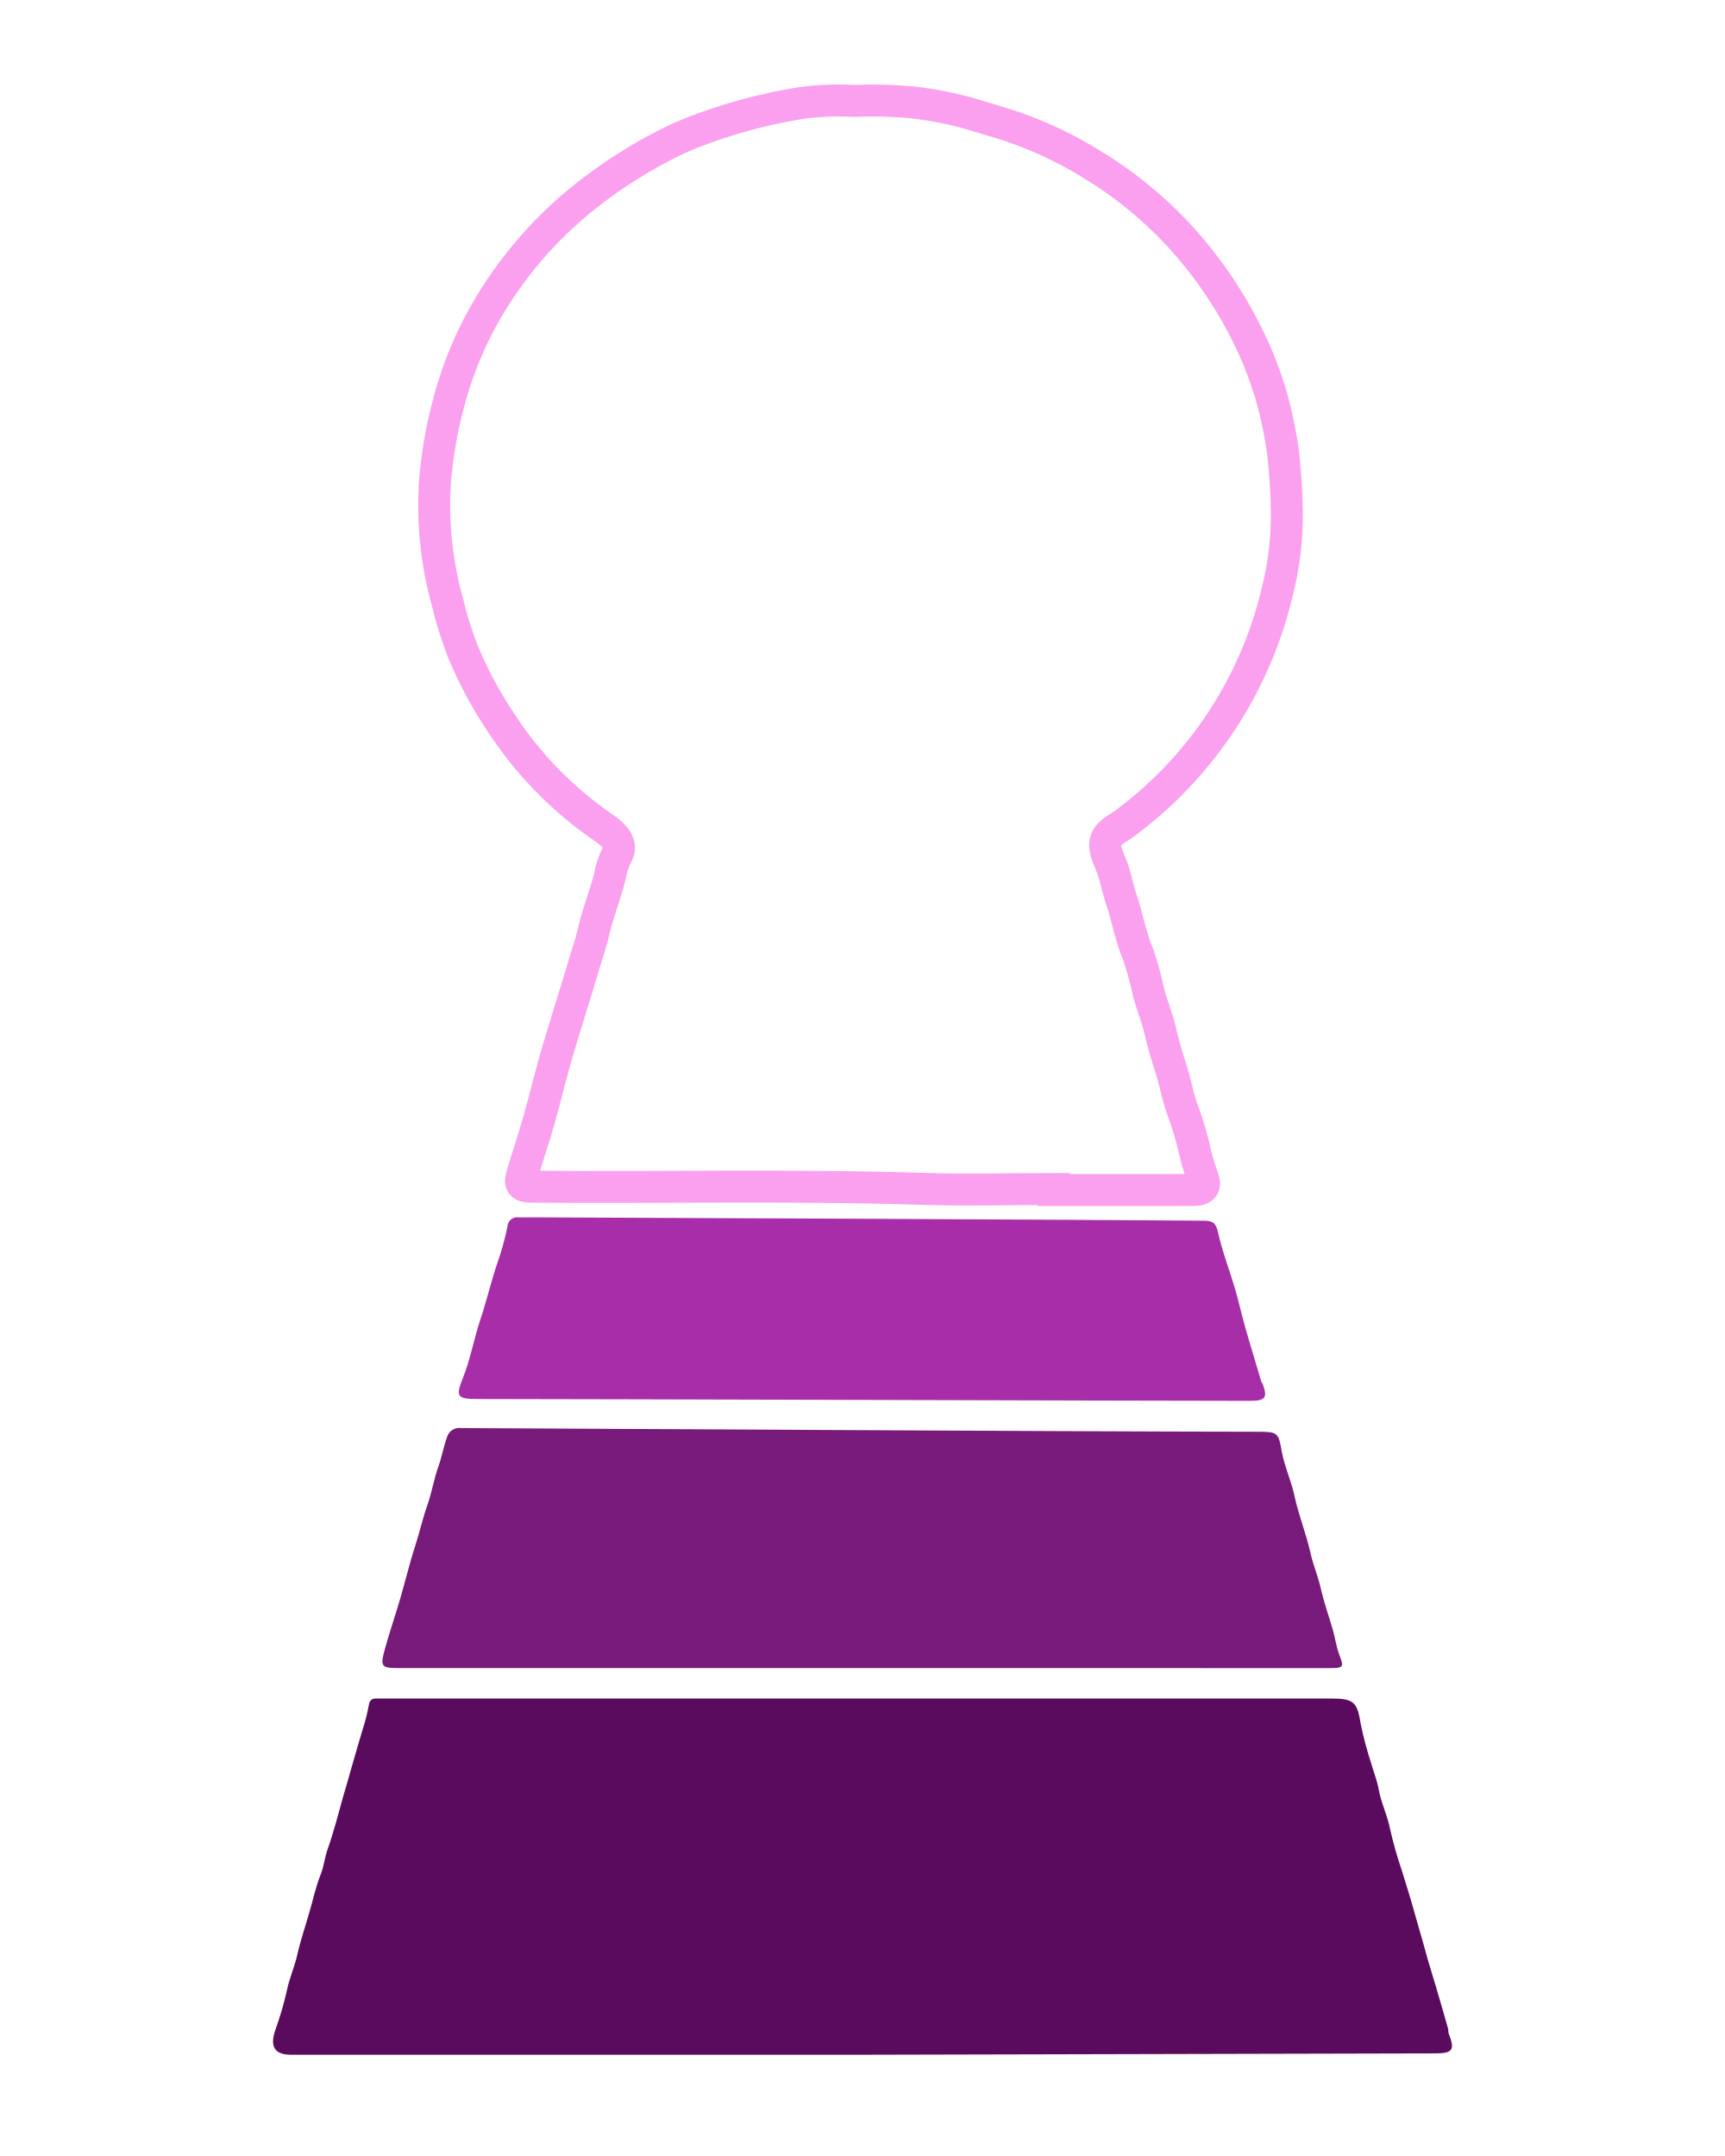
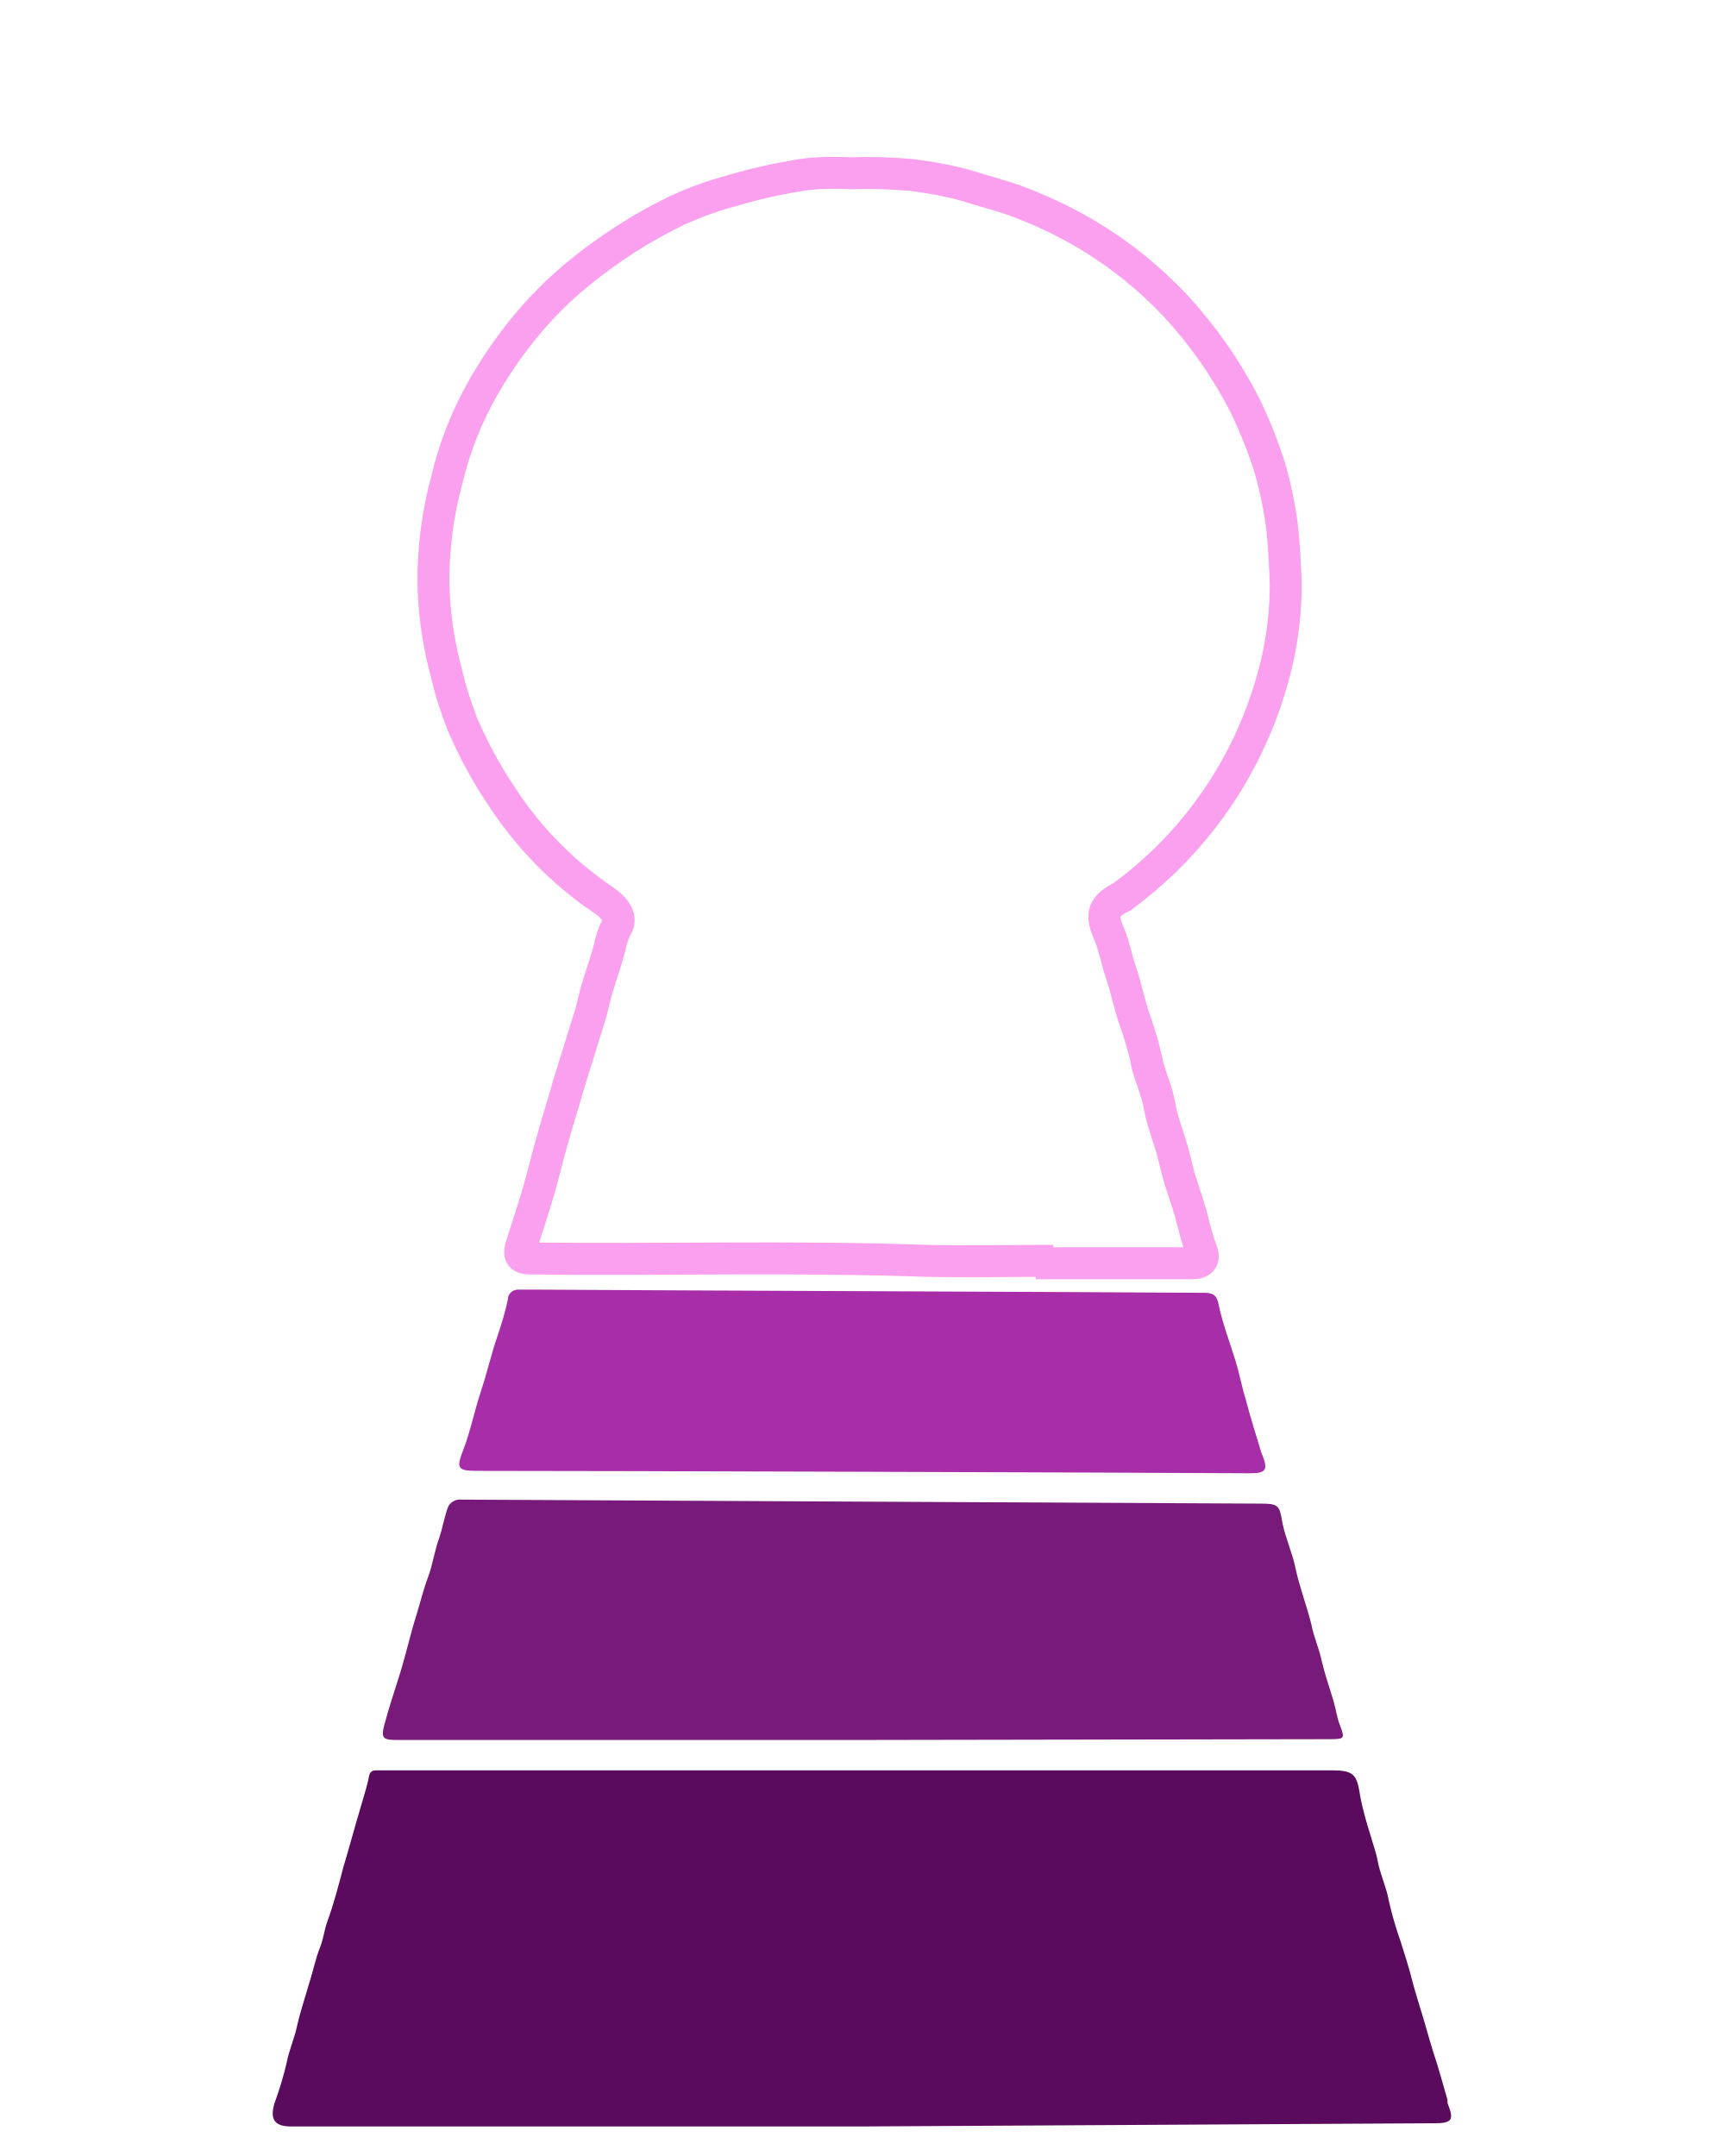
- <svg xmlns="http://www.w3.org/2000/svg" id="Layer_1" data-name="Layer 1" viewBox="0 0 216 270">
-   <defs>
-     <style>.cls-1{fill:none;stroke:#fb9fef;stroke-miterlimit:10;stroke-width:4px;}.cls-2{fill:#5a0b5e;}.cls-3{fill:#771a7a;}.cls-4{fill:#a82da8;}</style>
-   </defs>
-   <path class="cls-1" d="M131.94,148.9c-5.29,0-10.58.15-15.87,0-16.52-.55-33-.15-49.58-.29-1.21,0-1.43-.42-1.15-1.34.69-2.32,1.48-4.63,2.15-7s1.22-4.7,1.87-7c.61-2.18,1.29-4.34,1.94-6.51.49-1.6,1-3.18,1.48-4.79.49-1.82,1.17-3.61,1.58-5.43.53-2.3,1.44-4.48,2-6.76a9.41,9.41,0,0,1,.9-2.73c.67-1.14,0-2.28-1.81-3.48A47.06,47.06,0,0,1,62.86,90.68a50.79,50.79,0,0,1-4.86-9,47.41,47.41,0,0,1-2-6.38,45,45,0,0,1-1.53-15,54.11,54.11,0,0,1,1.49-9,47,47,0,0,1,4.81-12.14A51.26,51.26,0,0,1,72.55,25.19,60.2,60.2,0,0,1,85,17.31a57.85,57.85,0,0,1,6.73-2.44,66.55,66.55,0,0,1,8.8-2,35,35,0,0,1,6.33-.23,54.37,54.37,0,0,1,7.34.18,43.92,43.92,0,0,1,7.21,1.4c1.87.59,3.77,1.09,5.64,1.74a48.79,48.79,0,0,1,9.53,4.54,50.34,50.34,0,0,1,10.86,8.77A53.43,53.43,0,0,1,156,41.57a46.89,46.89,0,0,1,3.26,8.27,52,52,0,0,1,1.4,6.83,74.49,74.49,0,0,1,.47,7.45,38.5,38.5,0,0,1-1.25,10.21A50.52,50.52,0,0,1,141,103c-.25.18-.49.37-.76.53C138.1,104.77,138,105.7,139,108c.65,1.44.87,3.06,1.39,4.57.8,2.31,1.16,4.72,2.14,7a40,40,0,0,1,1.32,4.86c.48,1.69,1.16,3.33,1.52,5s.89,3.26,1.39,4.86.78,3.41,1.45,5.07a37.13,37.13,0,0,1,1.35,4.58,26.53,26.53,0,0,0,1,3.42c.47,1.2.15,1.67-1.17,1.67H131.94Z" />
-   <path class="cls-2" d="M108,257.32c-23.85,0-47.71,0-71.56,0-2.17,0-2.61-1.13-2-3a40.1,40.1,0,0,0,1.47-5c.31-1.56,1-3.05,1.34-4.62.4-1.78,1-3.51,1.5-5.26.45-1.54.78-3.12,1.37-4.61.42-1,.52-2.15.89-3.21.79-2.23,1.37-4.52,2-6.78.3-1,.6-2,.89-3.08.51-1.75,1-3.49,1.53-5.25a23.66,23.66,0,0,0,.76-3c.11-.68.45-.82,1.05-.8H166.74c2.79,0,3.22.47,3.64,3.15a43.55,43.55,0,0,0,1.33,5c.29,1.07.73,2.11.92,3.19.3,1.73,1.11,3.3,1.43,5a52,52,0,0,0,1.49,5.25c.47,1.58,1,3.15,1.43,4.73s1,3.43,1.46,5.14.94,3.16,1.4,4.74,1,3.41,1.48,5.12c.06.22,0,.47.1.68.78,2,.49,2.44-1.71,2.44Z" />
-   <path class="cls-3" d="M108,208.89H49.66c-1.74,0-2-.22-1.62-1.8.6-2.32,1.41-4.6,2.08-6.91s1.21-4.57,1.94-6.82c.52-1.61.88-3.26,1.45-4.86s.82-3.29,1.4-4.9c.42-1.17.62-2.4,1.05-3.58a1.6,1.6,0,0,1,1.78-1.18c3.22,0,76,.44,99.76.46,2.5,0,2.59.11,3,2.48.35,1.88,1.18,3.65,1.58,5.51.52,2.41,1.44,4.7,2,7.11.33,1.57,1,3.07,1.33,4.64.41,1.73,1,3.41,1.5,5.12.28,1,.41,2,.77,3,.63,1.64.6,1.74-1.26,1.74Z" />
-   <path class="cls-4" d="M59.77,175.2c-2.55,0-2.74-.31-1.8-2.65s1.37-4.89,2.18-7.3,1.32-4.69,2.1-7a33.81,33.81,0,0,0,1.29-4.63,1.22,1.22,0,0,1,1.4-1.17h1.73c14.33.05,70.37.3,84.06.42,1.2,0,1.55.35,1.8,1.5.52,2.37,1.42,4.66,2.11,7,.48,1.63.83,3.28,1.3,4.91.64,2.26,1.34,4.5,2,6.75,0,.09.12.15.15.23.67,1.76.38,2.17-1.55,2.17C140.39,175.42,75.88,175.21,59.77,175.2Z" />
+ <svg xmlns="http://www.w3.org/2000/svg" version="1.1" id="Layer_1" x="0px" y="0px" viewBox="0 0 216 270" style="enable-background:new 0 0 216 270;" xml:space="preserve">
+   <style type="text/css">
+ 	.st0{fill:none;stroke:#FB9FEF;stroke-width:4;stroke-miterlimit:10;}
+ 	.st1{fill:#5A0B5E;}
+ 	.st2{fill:#771A7A;}
+ 	.st3{fill:#A82DA8;}
+ </style>
+   <path class="st0" d="M131.9,157.9c-5.3,0-10.6,0.1-15.9,0c-16.5-0.6-33-0.1-49.6-0.3c-1.2,0-1.4-0.4-1.2-1.3c0.7-2.3,1.5-4.6,2.2-7  s1.2-4.7,1.9-7c0.6-2.2,1.3-4.3,1.9-6.5c0.5-1.6,1-3.2,1.5-4.8c0.5-1.8,1.2-3.6,1.6-5.4c0.5-2.3,1.4-4.5,2-6.8  c0.2-1,0.5-1.9,0.9-2.7c0.7-1.1,0-2.3-1.8-3.5c-5-3.4-9.3-7.8-12.6-12.9c-1.9-2.8-3.5-5.8-4.9-9c-0.8-2.1-1.5-4.2-2-6.4  c-1.3-4.9-1.9-9.9-1.5-15c0.2-3,0.7-6,1.5-9c1-4.3,2.6-8.3,4.8-12.1c3.1-5.3,7-10.1,11.8-14c3.8-3.1,8-5.8,12.4-7.9  c2.2-1,4.4-1.8,6.7-2.4c2.9-0.9,5.8-1.5,8.8-2c2.1-0.3,4.2-0.3,6.3-0.2c2.4-0.1,4.9,0,7.3,0.2c2.4,0.3,4.8,0.7,7.2,1.4  c1.9,0.6,3.8,1.1,5.6,1.7c3.3,1.2,6.5,2.7,9.5,4.5c4,2.4,7.7,5.4,10.9,8.8c3.4,3.7,6.3,7.8,8.6,12.3c1.3,2.6,2.4,5.4,3.3,8.3  c0.6,2.2,1.1,4.5,1.4,6.8c0.3,2.5,0.4,5,0.5,7.4c0,3.4-0.4,6.9-1.2,10.2c-2.8,11.5-9.4,21.6-18.9,28.7c-0.2,0.2-0.5,0.4-0.8,0.5  c-2.1,1.2-2.2,2.2-1.2,4.5c0.6,1.4,0.9,3.1,1.4,4.6c0.8,2.3,1.2,4.7,2.1,7c0.5,1.6,1,3.2,1.3,4.9c0.5,1.7,1.2,3.3,1.5,5  s0.9,3.3,1.4,4.9s0.8,3.4,1.4,5.1c0.5,1.5,1,3,1.4,4.6c0.3,1.2,0.6,2.3,1,3.4c0.5,1.2,0.1,1.7-1.2,1.7h-17.5V157.9z" />
+   <path class="st1" d="M108,266.3c-23.8,0-47.7,0-71.6,0c-2.2,0-2.6-1.1-2-3c0.6-1.6,1.1-3.3,1.5-5c0.3-1.6,1-3.1,1.3-4.6  c0.4-1.8,1-3.5,1.5-5.3c0.5-1.5,0.8-3.1,1.4-4.6c0.4-1,0.5-2.1,0.9-3.2c0.8-2.2,1.4-4.5,2-6.8c0.3-1,0.6-2,0.9-3.1  c0.5-1.8,1-3.5,1.5-5.2c0.3-1,0.6-2,0.8-3c0.1-0.7,0.5-0.8,1-0.8h119.5c2.8,0,3.2,0.5,3.6,3.1c0.3,1.7,0.8,3.4,1.3,5  c0.3,1.1,0.7,2.1,0.9,3.2c0.3,1.7,1.1,3.3,1.4,5c0.4,1.8,0.9,3.5,1.5,5.2c0.5,1.6,1,3.1,1.4,4.7s1,3.4,1.5,5.1s0.9,3.2,1.4,4.7  s1,3.4,1.5,5.1c0.1,0.2,0,0.5,0.1,0.7c0.8,2,0.5,2.4-1.7,2.4L108,266.3z" />
+   <path class="st2" d="M108,217.9H49.7c-1.7,0-2-0.2-1.6-1.8c0.6-2.3,1.4-4.6,2.1-6.9s1.2-4.6,1.9-6.8c0.5-1.6,0.9-3.3,1.5-4.9  s0.8-3.3,1.4-4.9c0.4-1.2,0.6-2.4,1-3.6c0.2-0.8,1-1.3,1.8-1.2c3.2,0,76,0.4,99.8,0.5c2.5,0,2.6,0.1,3,2.5c0.4,1.9,1.2,3.6,1.6,5.5  c0.5,2.4,1.4,4.7,2,7.1c0.3,1.6,1,3.1,1.3,4.6c0.4,1.7,1,3.4,1.5,5.1c0.3,1,0.4,2,0.8,3c0.6,1.6,0.6,1.7-1.3,1.7L108,217.9z" />
+   <path class="st3" d="M59.8,184.2c-2.5,0-2.7-0.3-1.8-2.6s1.4-4.9,2.2-7.3s1.3-4.7,2.1-7c0.5-1.5,1-3.1,1.3-4.6  c0-0.7,0.6-1.2,1.3-1.2c0,0,0.1,0,0.1,0h1.7c14.3,0.1,70.4,0.3,84.1,0.4c1.2,0,1.6,0.4,1.8,1.5c0.5,2.4,1.4,4.7,2.1,7  c0.5,1.6,0.8,3.3,1.3,4.9c0.6,2.3,1.3,4.5,2,6.8c0,0.1,0.1,0.1,0.1,0.2c0.7,1.8,0.4,2.2-1.6,2.2C140.4,184.4,75.9,184.2,59.8,184.2z  " />
</svg>
